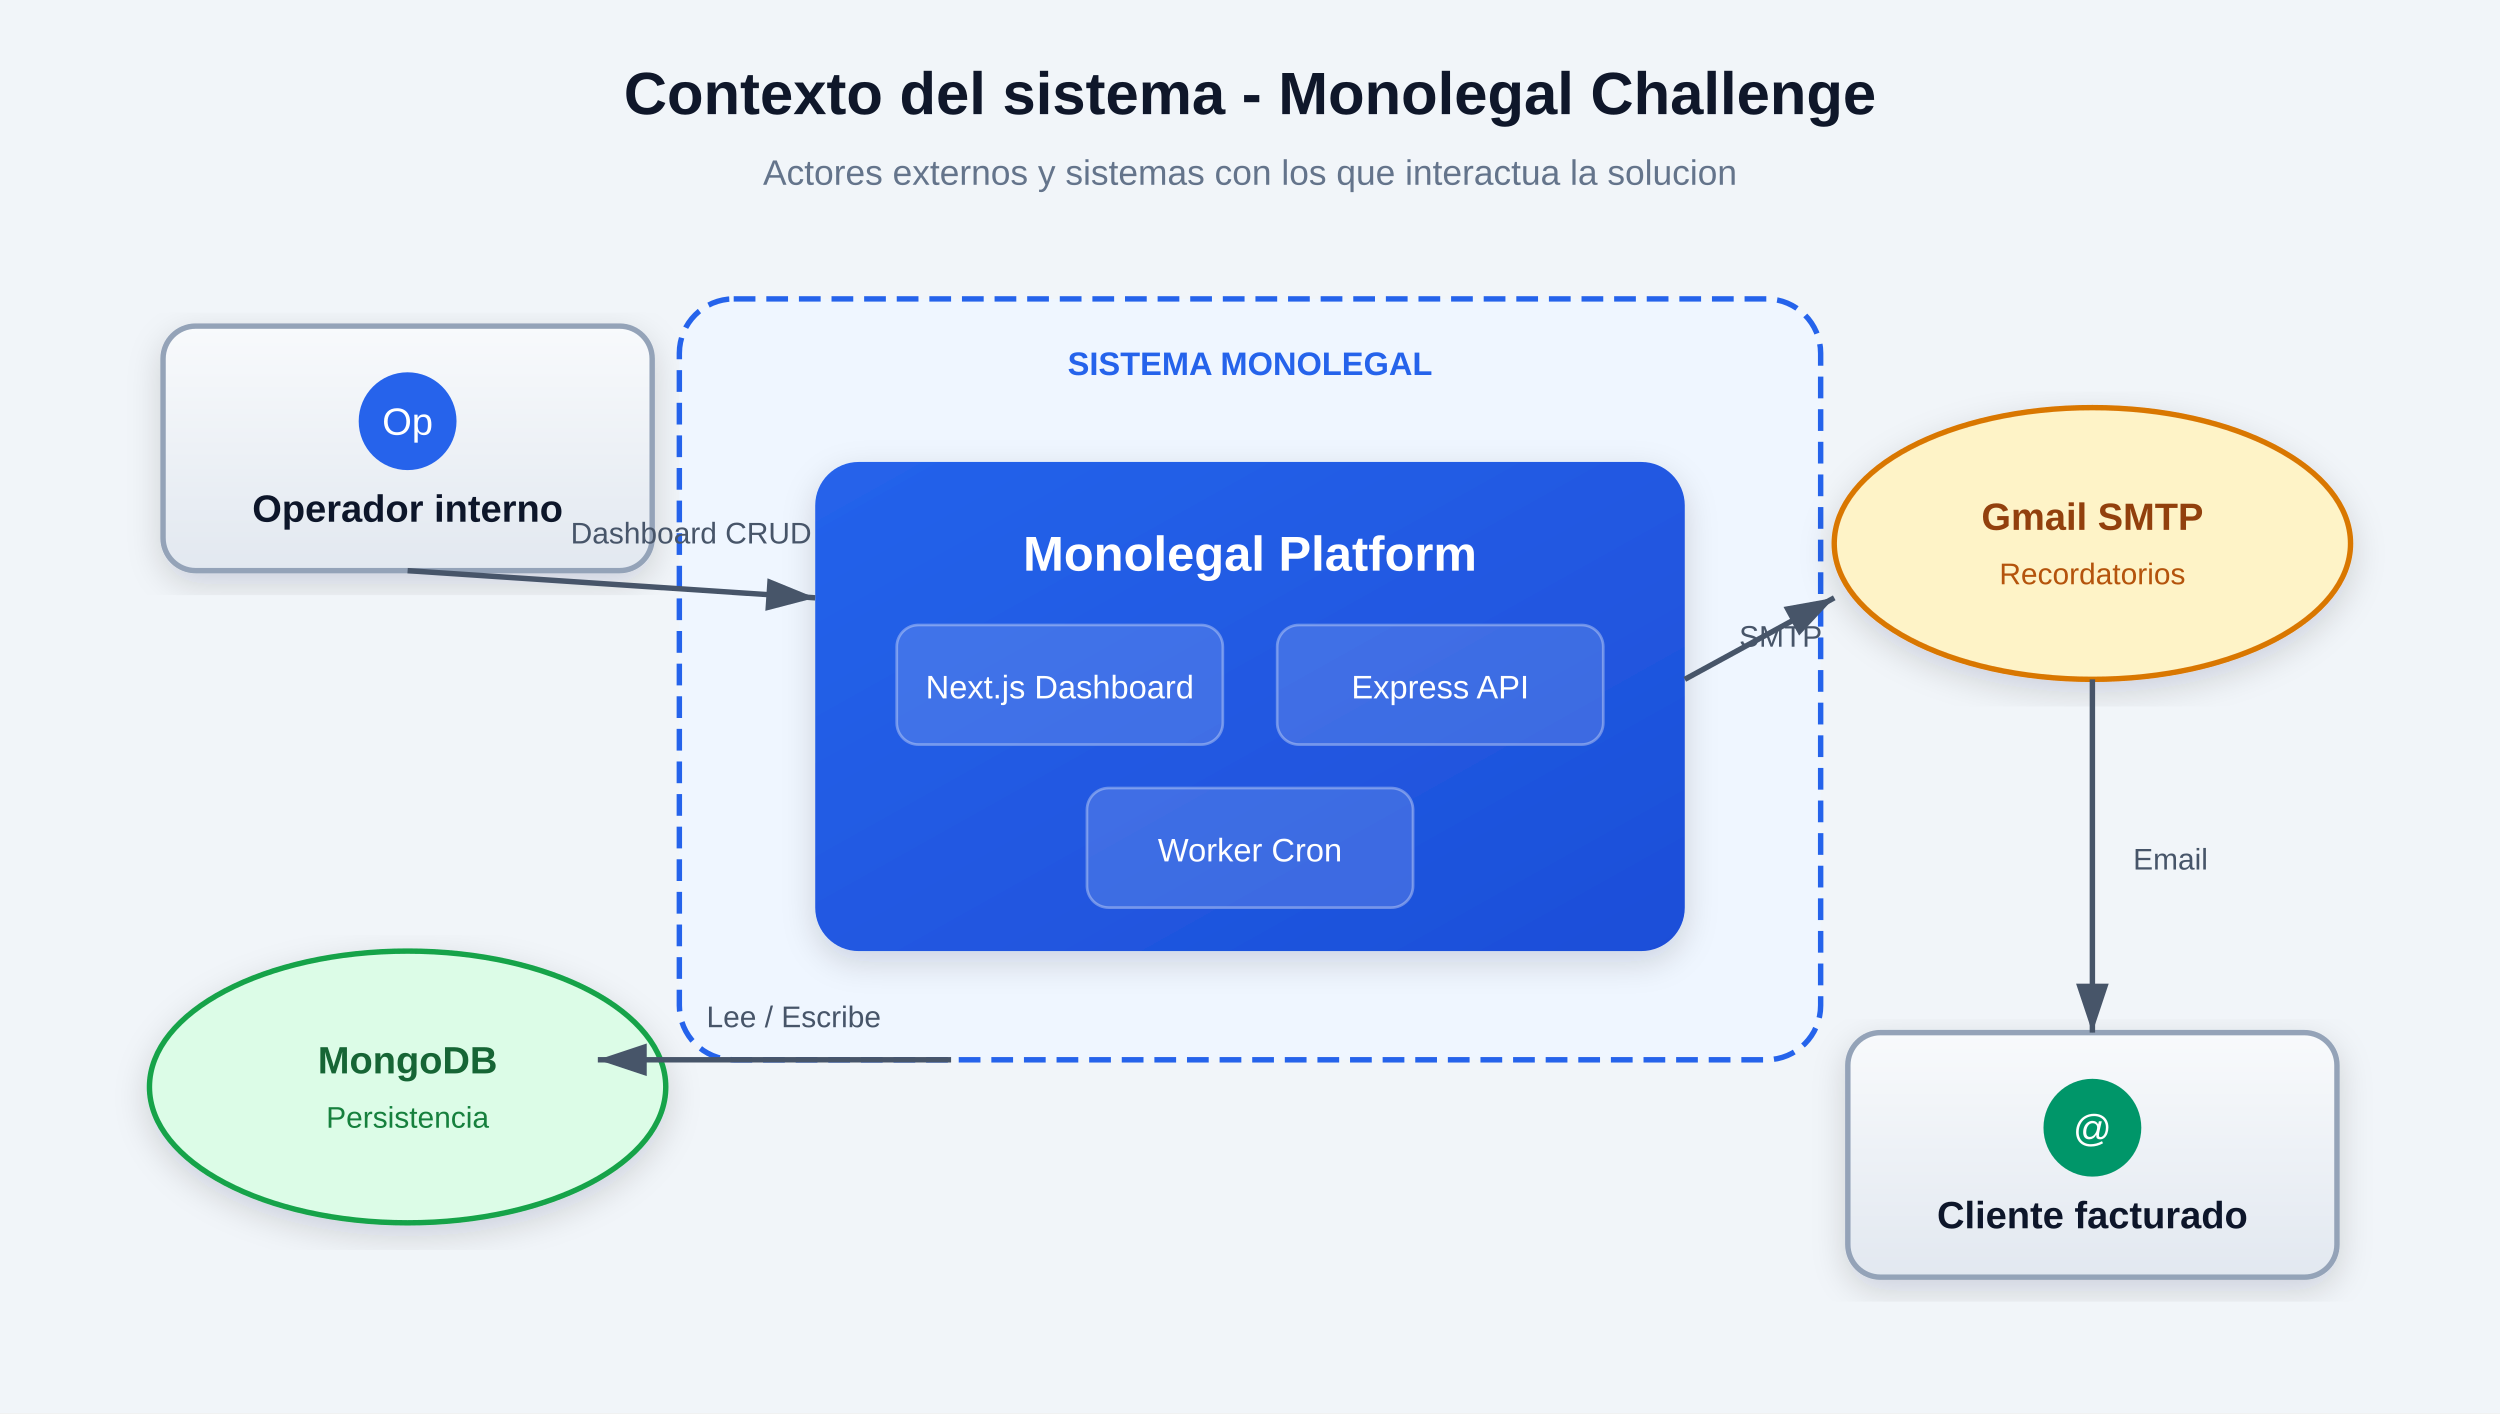
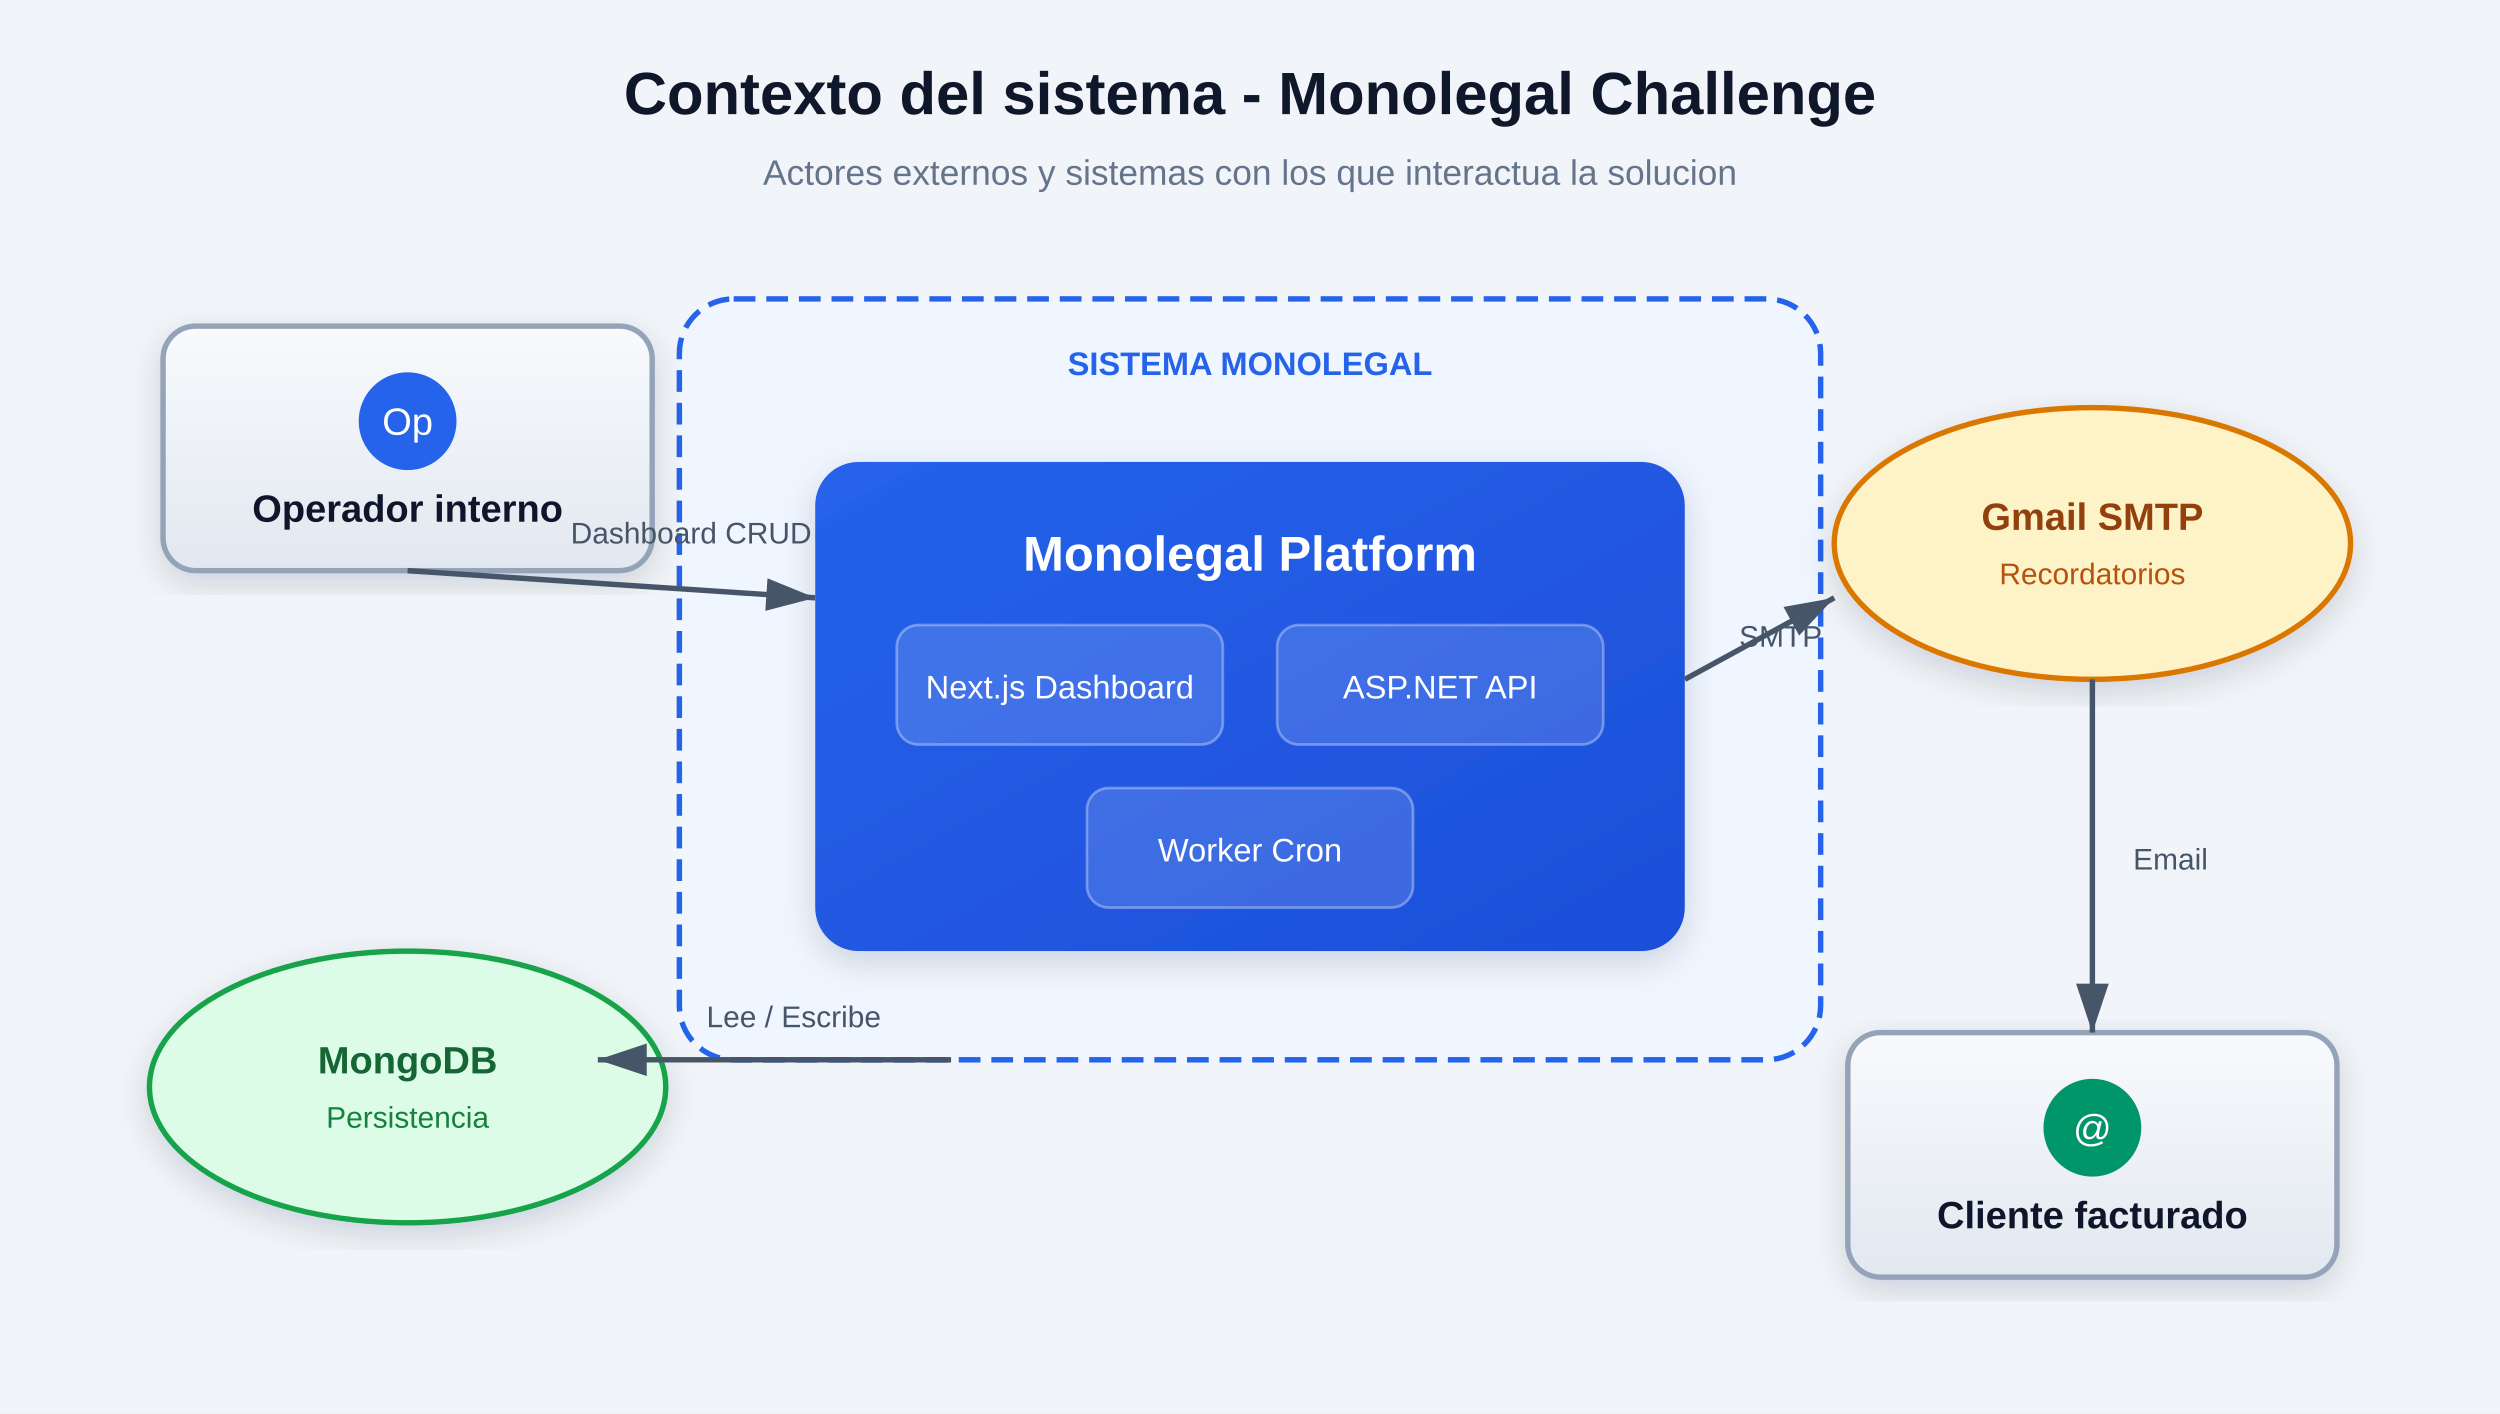
<svg xmlns="http://www.w3.org/2000/svg" viewBox="0 0 920 520" font-family="Arial, Helvetica, sans-serif">
  <defs>
    <linearGradient id="sysGrad" x1="0%" y1="0%" x2="100%" y2="100%">
      <stop offset="0%" stop-color="#2563eb" />
      <stop offset="100%" stop-color="#1d4ed8" />
    </linearGradient>
    <linearGradient id="actorGrad" x1="0%" y1="0%" x2="0%" y2="100%">
      <stop offset="0%" stop-color="#f8fafc" />
      <stop offset="100%" stop-color="#e2e8f0" />
    </linearGradient>
    <filter id="shadow" x="-10%" y="-10%" width="120%" height="120%">
      <feDropShadow dx="0" dy="4" stdDeviation="6" flood-color="#0f172a" flood-opacity="0.15" />
    </filter>
    <marker id="arrow" markerWidth="10" markerHeight="10" refX="9" refY="3" orient="auto">
      <path d="M0,0 L9,3 L0,6 Z" fill="#475569" />
    </marker>
  </defs>
  <rect width="920" height="520" fill="#f1f5f9" />
  <text x="460" y="42" text-anchor="middle" font-size="22" font-weight="700" fill="#0f172a">Contexto del sistema - Monolegal Challenge</text>
  <text x="460" y="68" text-anchor="middle" font-size="13" fill="#64748b">Actores externos y sistemas con los que interactua la solucion</text>
  <g filter="url(#shadow)">
    <rect x="60" y="120" width="180" height="90" rx="12" fill="url(#actorGrad)" stroke="#94a3b8" stroke-width="2" />
    <circle cx="150" cy="155" r="18" fill="#2563eb" />
    <text x="150" y="160" text-anchor="middle" font-size="14" fill="#fff">Op</text>
    <text x="150" y="192" text-anchor="middle" font-size="14" font-weight="600" fill="#0f172a">Operador interno</text>
  </g>
  <g filter="url(#shadow)">
    <rect x="680" y="380" width="180" height="90" rx="12" fill="url(#actorGrad)" stroke="#94a3b8" stroke-width="2" />
    <circle cx="770" cy="415" r="18" fill="#059669" />
    <text x="770" y="420" text-anchor="middle" font-size="14" fill="#fff">@</text>
    <text x="770" y="452" text-anchor="middle" font-size="14" font-weight="600" fill="#0f172a">Cliente facturado</text>
  </g>
  <rect x="250" y="110" width="420" height="280" rx="20" fill="#eff6ff" stroke="#2563eb" stroke-width="2" stroke-dasharray="8 4" />
  <text x="460" y="138" text-anchor="middle" font-size="12" font-weight="600" fill="#2563eb">SISTEMA MONOLEGAL</text>
  <g filter="url(#shadow)">
    <rect x="300" y="170" width="320" height="180" rx="16" fill="url(#sysGrad)" />
    <text x="460" y="210" text-anchor="middle" font-size="18" font-weight="700" fill="#fff">Monolegal Platform</text>
    <rect x="330" y="230" width="120" height="44" rx="8" fill="#ffffff22" stroke="#ffffff55" />
    <text x="390" y="257" text-anchor="middle" font-size="12" fill="#fff">Next.js Dashboard</text>
    <rect x="470" y="230" width="120" height="44" rx="8" fill="#ffffff22" stroke="#ffffff55" />
-     <text x="530" y="257" text-anchor="middle" font-size="12" fill="#fff">Express API</text>
+     <text x="530" y="257" text-anchor="middle" font-size="12" fill="#fff">ASP.NET API</text>
    <rect x="400" y="290" width="120" height="44" rx="8" fill="#ffffff22" stroke="#ffffff55" />
    <text x="460" y="317" text-anchor="middle" font-size="12" fill="#fff">Worker Cron</text>
  </g>
  <g filter="url(#shadow)">
    <ellipse cx="150" cy="400" rx="95" ry="50" fill="#dcfce7" stroke="#16a34a" stroke-width="2" />
    <text x="150" y="395" text-anchor="middle" font-size="14" font-weight="700" fill="#166534">MongoDB</text>
    <text x="150" y="415" text-anchor="middle" font-size="11" fill="#15803d">Persistencia</text>
  </g>
  <g filter="url(#shadow)">
    <ellipse cx="770" cy="200" rx="95" ry="50" fill="#fef3c7" stroke="#d97706" stroke-width="2" />
    <text x="770" y="195" text-anchor="middle" font-size="14" font-weight="700" fill="#92400e">Gmail SMTP</text>
    <text x="770" y="215" text-anchor="middle" font-size="11" fill="#b45309">Recordatorios</text>
  </g>
  <line x1="150" y1="210" x2="300" y2="220" stroke="#475569" stroke-width="2" marker-end="url(#arrow)" />
  <text x="210" y="200" font-size="11" fill="#475569">Dashboard CRUD</text>
  <line x1="350" y1="390" x2="220" y2="390" stroke="#475569" stroke-width="2" marker-end="url(#arrow)" />
  <text x="260" y="378" font-size="11" fill="#475569">Lee / Escribe</text>
  <line x1="620" y1="250" x2="675" y2="220" stroke="#475569" stroke-width="2" marker-end="url(#arrow)" />
  <text x="640" y="238" font-size="11" fill="#475569">SMTP</text>
  <line x1="770" y1="250" x2="770" y2="380" stroke="#475569" stroke-width="2" marker-end="url(#arrow)" />
  <text x="785" y="320" font-size="11" fill="#475569">Email</text>
</svg>
